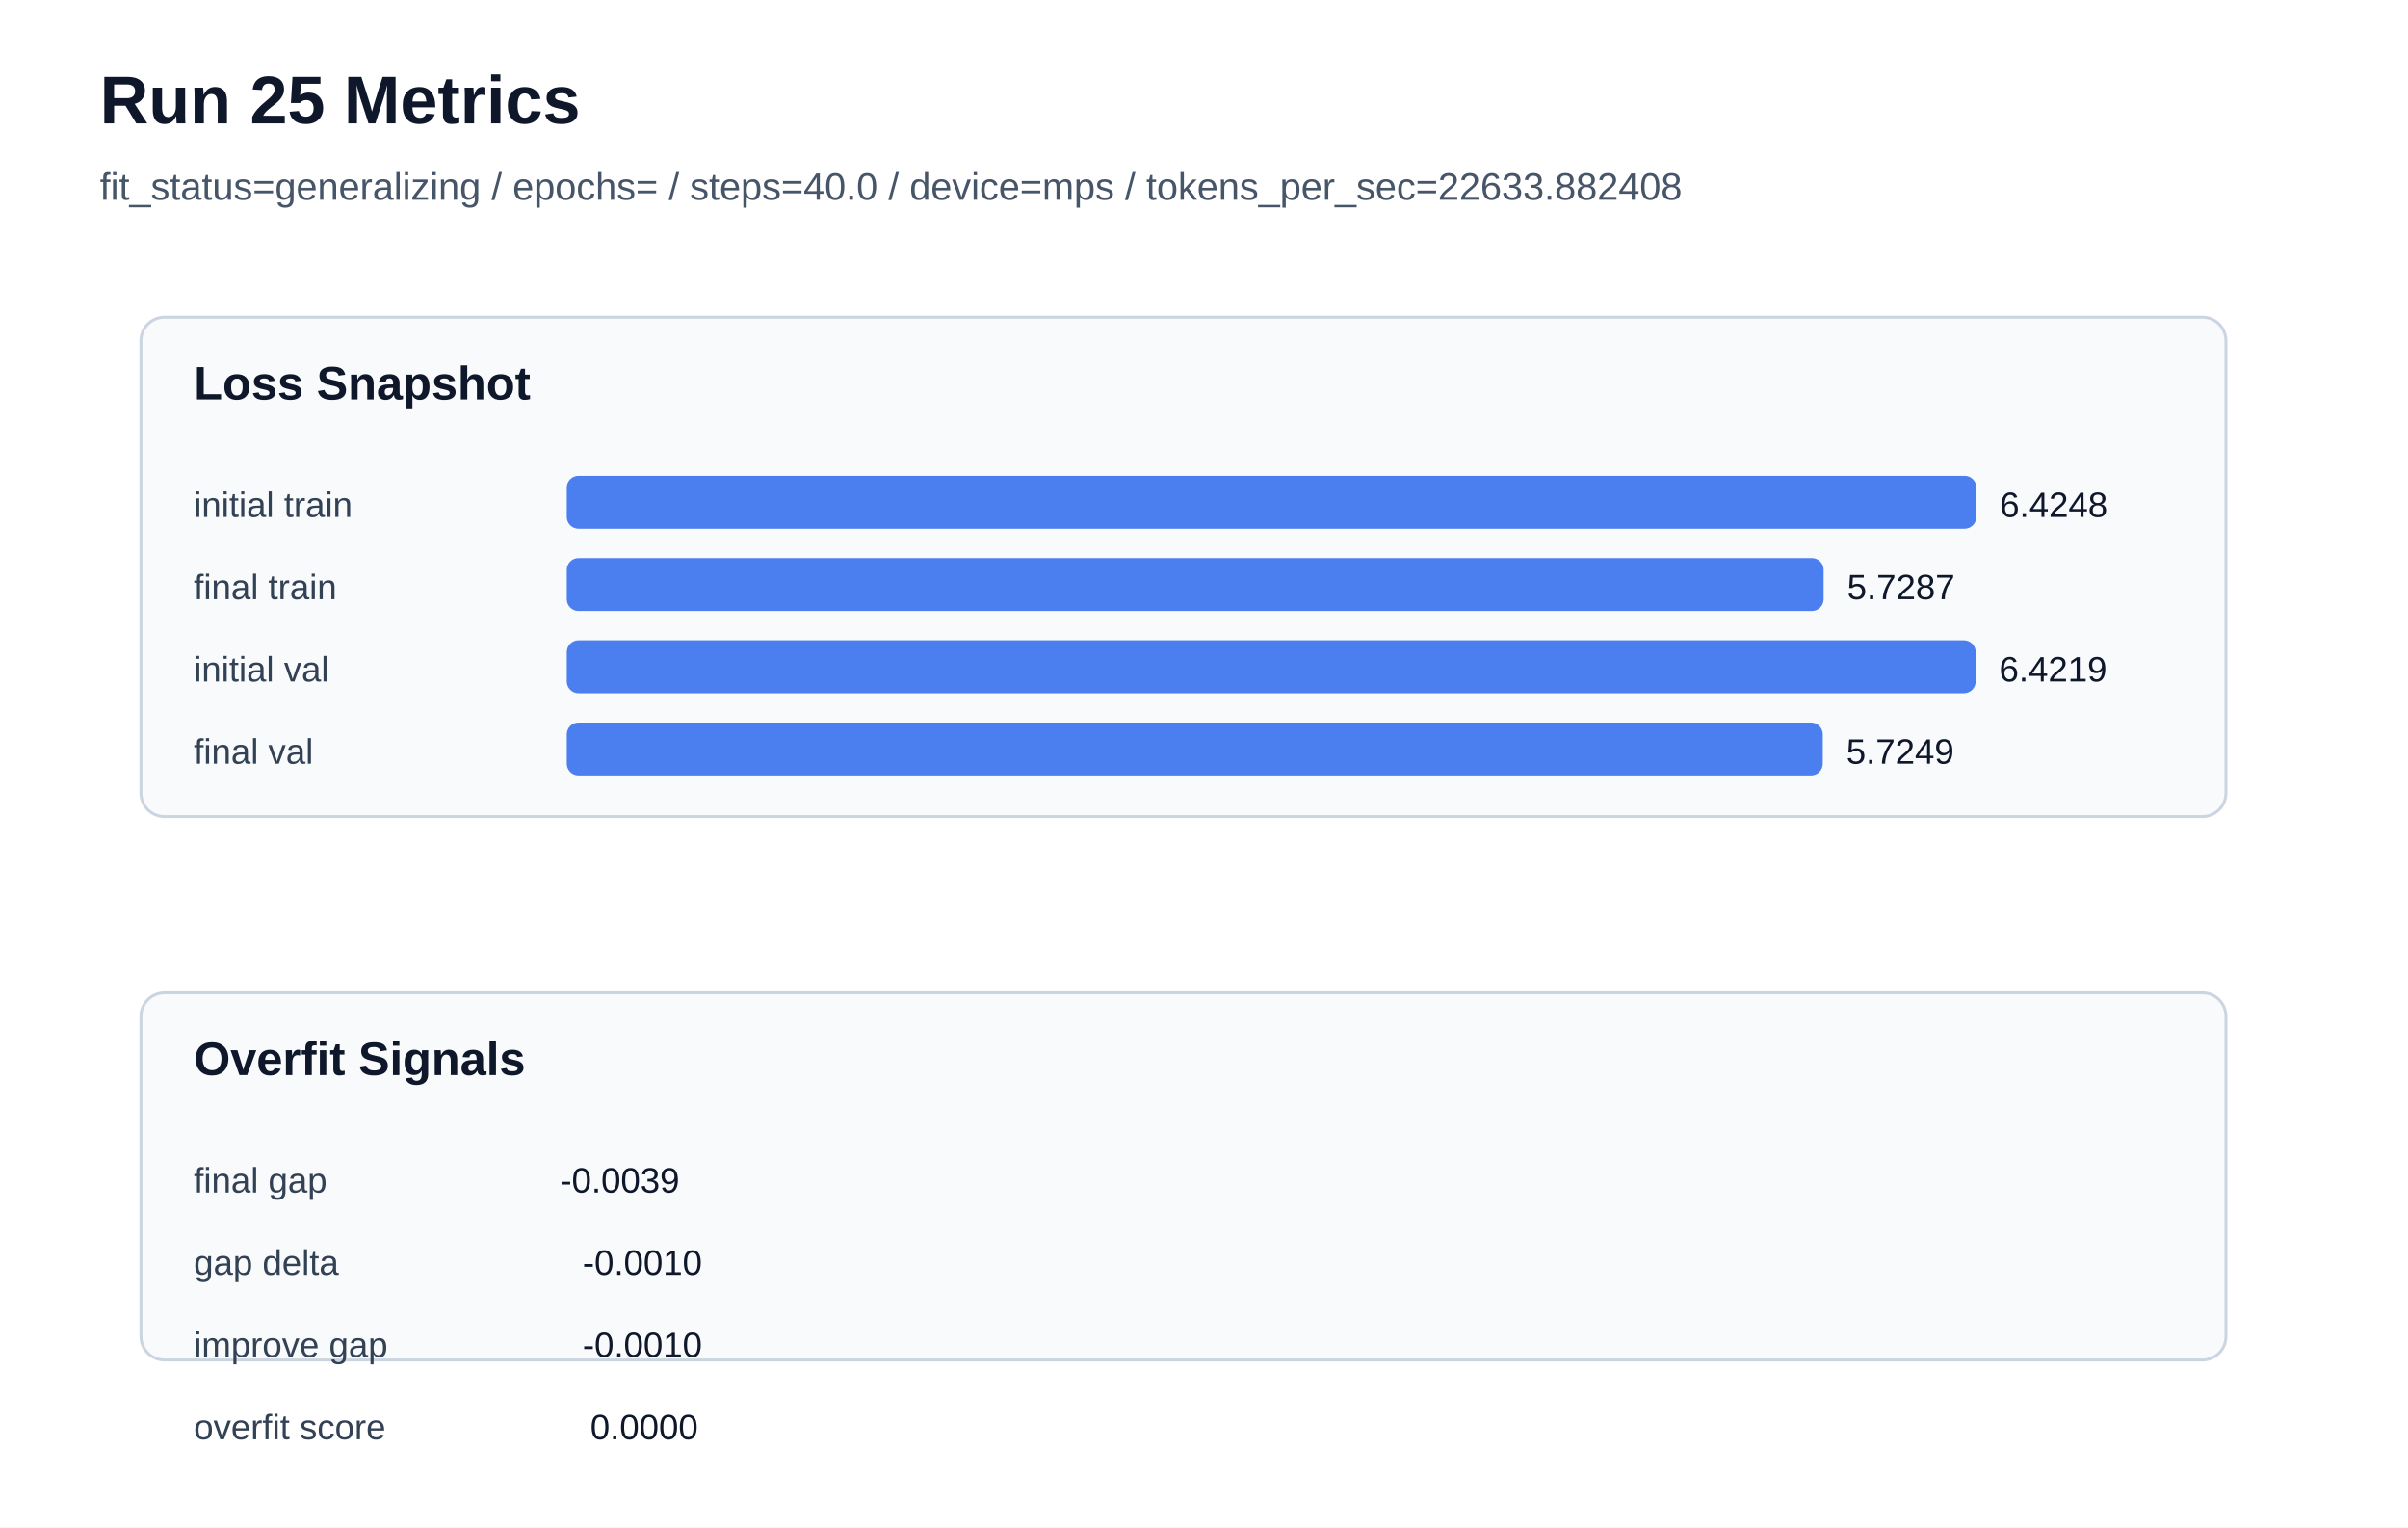
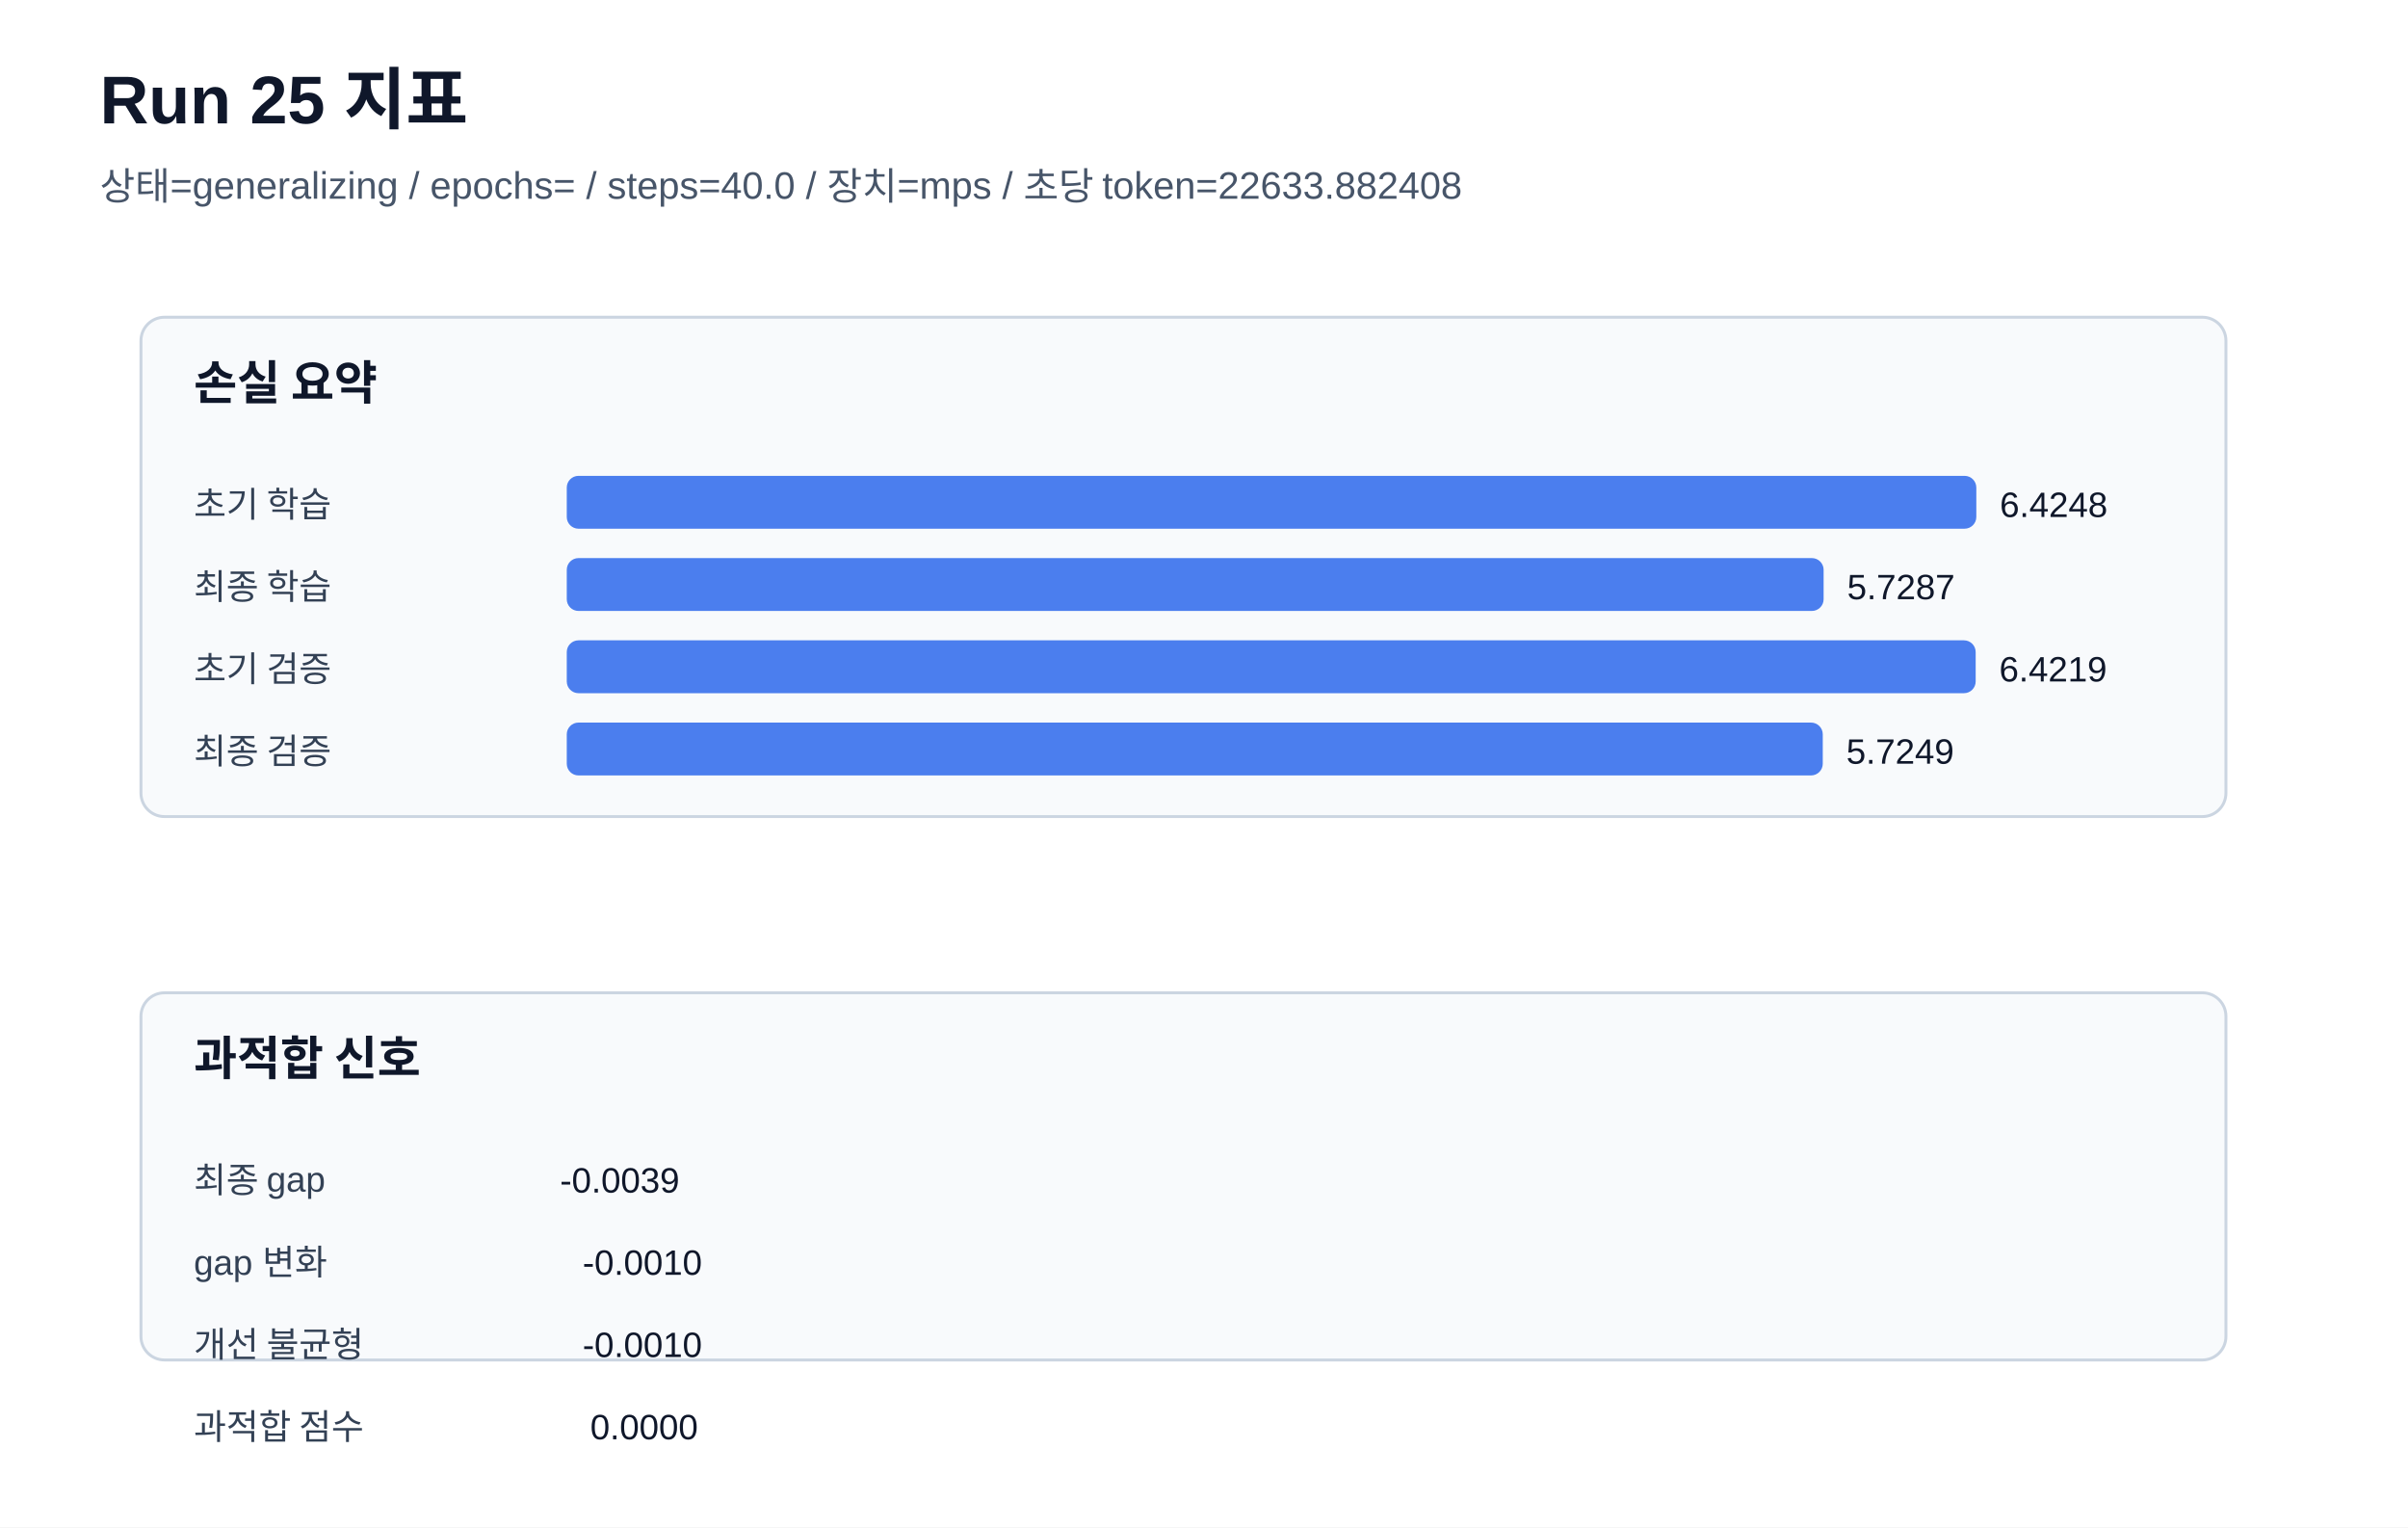
<svg xmlns="http://www.w3.org/2000/svg" width="820" height="520" viewBox="0 0 820 520" role="img">
  <rect width="100%" height="100%" fill="#ffffff" />
-   <text x="34.00" y="42.00" font-family="Arial, sans-serif" font-size="23" font-weight="700" fill="#0f172a">Run 25 Metrics</text>
-   <text x="34.00" y="68.00" font-family="Arial, sans-serif" font-size="13" font-weight="400" fill="#475569">fit_status=generalizing / epochs= / steps=40.0 / device=mps / tokens_per_sec=22633.882408</text>
+   <text x="34.00" y="42.00" font-family="Arial, sans-serif" font-size="23" font-weight="700" fill="#0f172a">Run 25 지표</text>
+   <text x="34.00" y="68.00" font-family="Arial, sans-serif" font-size="13" font-weight="400" fill="#475569">상태=generalizing / epochs= / steps=40.0 / 장치=mps / 초당 token=22633.882408</text>
  <rect x="48" y="108" width="710" height="170" rx="8" fill="#f8fafc" stroke="#cbd5e1" />
-   <text x="66.00" y="136.00" font-family="Arial, sans-serif" font-size="16" font-weight="700" fill="#0f172a">Loss Snapshot</text>
-   <text x="66.00" y="176.00" font-family="Arial, sans-serif" font-size="12" font-weight="400" fill="#334155">initial train</text>
+   <text x="66.00" y="136.00" font-family="Arial, sans-serif" font-size="16" font-weight="700" fill="#0f172a">손실 요약</text>
+   <text x="66.00" y="176.00" font-family="Arial, sans-serif" font-size="12" font-weight="400" fill="#334155">초기 학습</text>
  <rect x="193" y="162" width="480.00" height="18" rx="4" fill="#2563eb" opacity="0.82" />
  <text x="681.00" y="176.00" font-family="Arial, sans-serif" font-size="12" font-weight="400" fill="#0f172a">6.4248</text>
-   <text x="66.00" y="204.00" font-family="Arial, sans-serif" font-size="12" font-weight="400" fill="#334155">final train</text>
+   <text x="66.00" y="204.00" font-family="Arial, sans-serif" font-size="12" font-weight="400" fill="#334155">최종 학습</text>
  <rect x="193" y="190" width="428.00" height="18" rx="4" fill="#2563eb" opacity="0.82" />
  <text x="629.00" y="204.00" font-family="Arial, sans-serif" font-size="12" font-weight="400" fill="#0f172a">5.7287</text>
-   <text x="66.00" y="232.00" font-family="Arial, sans-serif" font-size="12" font-weight="400" fill="#334155">initial val</text>
+   <text x="66.00" y="232.00" font-family="Arial, sans-serif" font-size="12" font-weight="400" fill="#334155">초기 검증</text>
  <rect x="193" y="218" width="479.78" height="18" rx="4" fill="#2563eb" opacity="0.82" />
  <text x="680.78" y="232.00" font-family="Arial, sans-serif" font-size="12" font-weight="400" fill="#0f172a">6.4219</text>
-   <text x="66.00" y="260.00" font-family="Arial, sans-serif" font-size="12" font-weight="400" fill="#334155">final val</text>
+   <text x="66.00" y="260.00" font-family="Arial, sans-serif" font-size="12" font-weight="400" fill="#334155">최종 검증</text>
  <rect x="193" y="246" width="427.71" height="18" rx="4" fill="#2563eb" opacity="0.82" />
  <text x="628.71" y="260.00" font-family="Arial, sans-serif" font-size="12" font-weight="400" fill="#0f172a">5.7249</text>
  <rect x="48" y="338" width="710" height="125" rx="8" fill="#f8fafc" stroke="#cbd5e1" />
-   <text x="66.00" y="366.00" font-family="Arial, sans-serif" font-size="16" font-weight="700" fill="#0f172a">Overfit Signals</text>
-   <text x="66.00" y="406.00" font-family="Arial, sans-serif" font-size="12" font-weight="400" fill="#334155">final gap</text>
+   <text x="66.00" y="366.00" font-family="Arial, sans-serif" font-size="16" font-weight="700" fill="#0f172a">과적합 신호</text>
+   <text x="66.00" y="406.00" font-family="Arial, sans-serif" font-size="12" font-weight="400" fill="#334155">최종 gap</text>
  <rect x="193" y="392" width="-10.30" height="18" rx="4" fill="#7c3aed" opacity="0.82" />
  <text x="190.70" y="406.00" font-family="Arial, sans-serif" font-size="12" font-weight="400" fill="#0f172a">-0.0039</text>
-   <text x="66.00" y="434.00" font-family="Arial, sans-serif" font-size="12" font-weight="400" fill="#334155">gap delta</text>
+   <text x="66.00" y="434.00" font-family="Arial, sans-serif" font-size="12" font-weight="400" fill="#334155">gap 변화</text>
  <rect x="193" y="420" width="-2.60" height="18" rx="4" fill="#7c3aed" opacity="0.82" />
  <text x="198.40" y="434.00" font-family="Arial, sans-serif" font-size="12" font-weight="400" fill="#0f172a">-0.0010</text>
-   <text x="66.00" y="462.00" font-family="Arial, sans-serif" font-size="12" font-weight="400" fill="#334155">improve gap</text>
+   <text x="66.00" y="462.00" font-family="Arial, sans-serif" font-size="12" font-weight="400" fill="#334155">개선 불균형</text>
  <rect x="193" y="448" width="-2.60" height="18" rx="4" fill="#7c3aed" opacity="0.82" />
  <text x="198.40" y="462.00" font-family="Arial, sans-serif" font-size="12" font-weight="400" fill="#0f172a">-0.0010</text>
-   <text x="66.00" y="490.00" font-family="Arial, sans-serif" font-size="12" font-weight="400" fill="#334155">overfit score</text>
+   <text x="66.00" y="490.00" font-family="Arial, sans-serif" font-size="12" font-weight="400" fill="#334155">과적합 점수</text>
  <rect x="193" y="476" width="0.00" height="18" rx="4" fill="#7c3aed" opacity="0.82" />
  <text x="201.00" y="490.00" font-family="Arial, sans-serif" font-size="12" font-weight="400" fill="#0f172a">0.0000</text>
</svg>
